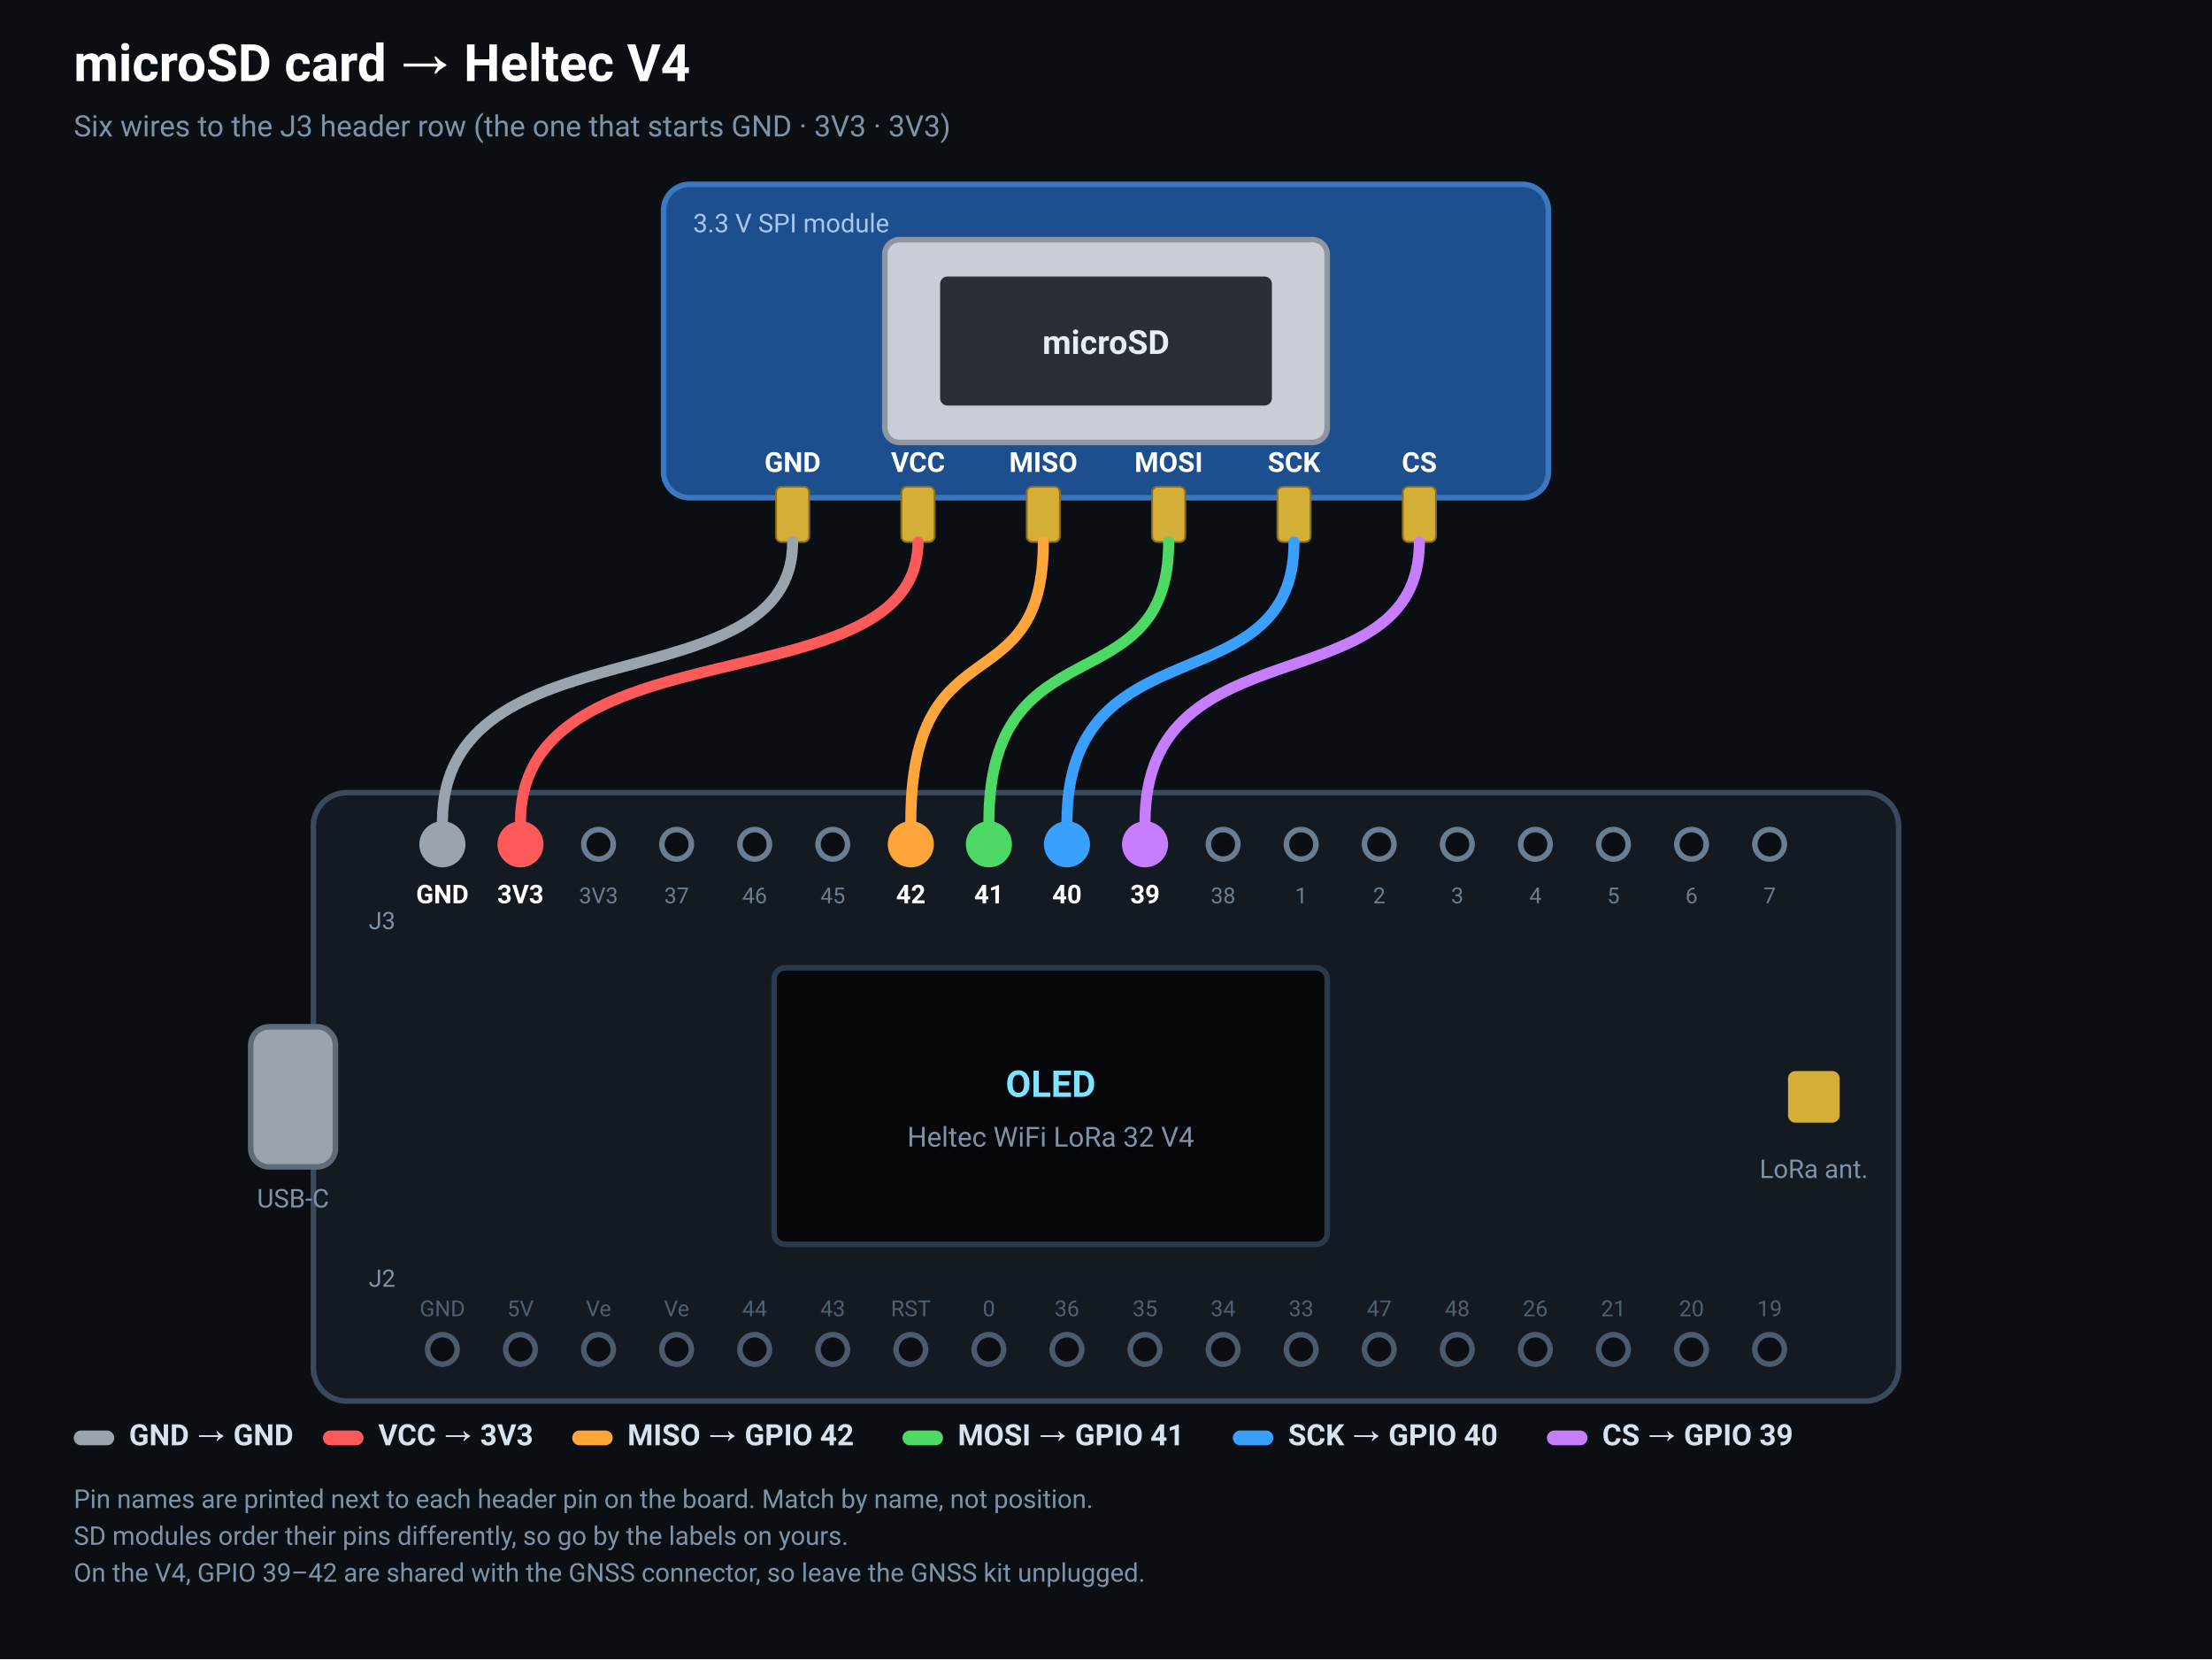
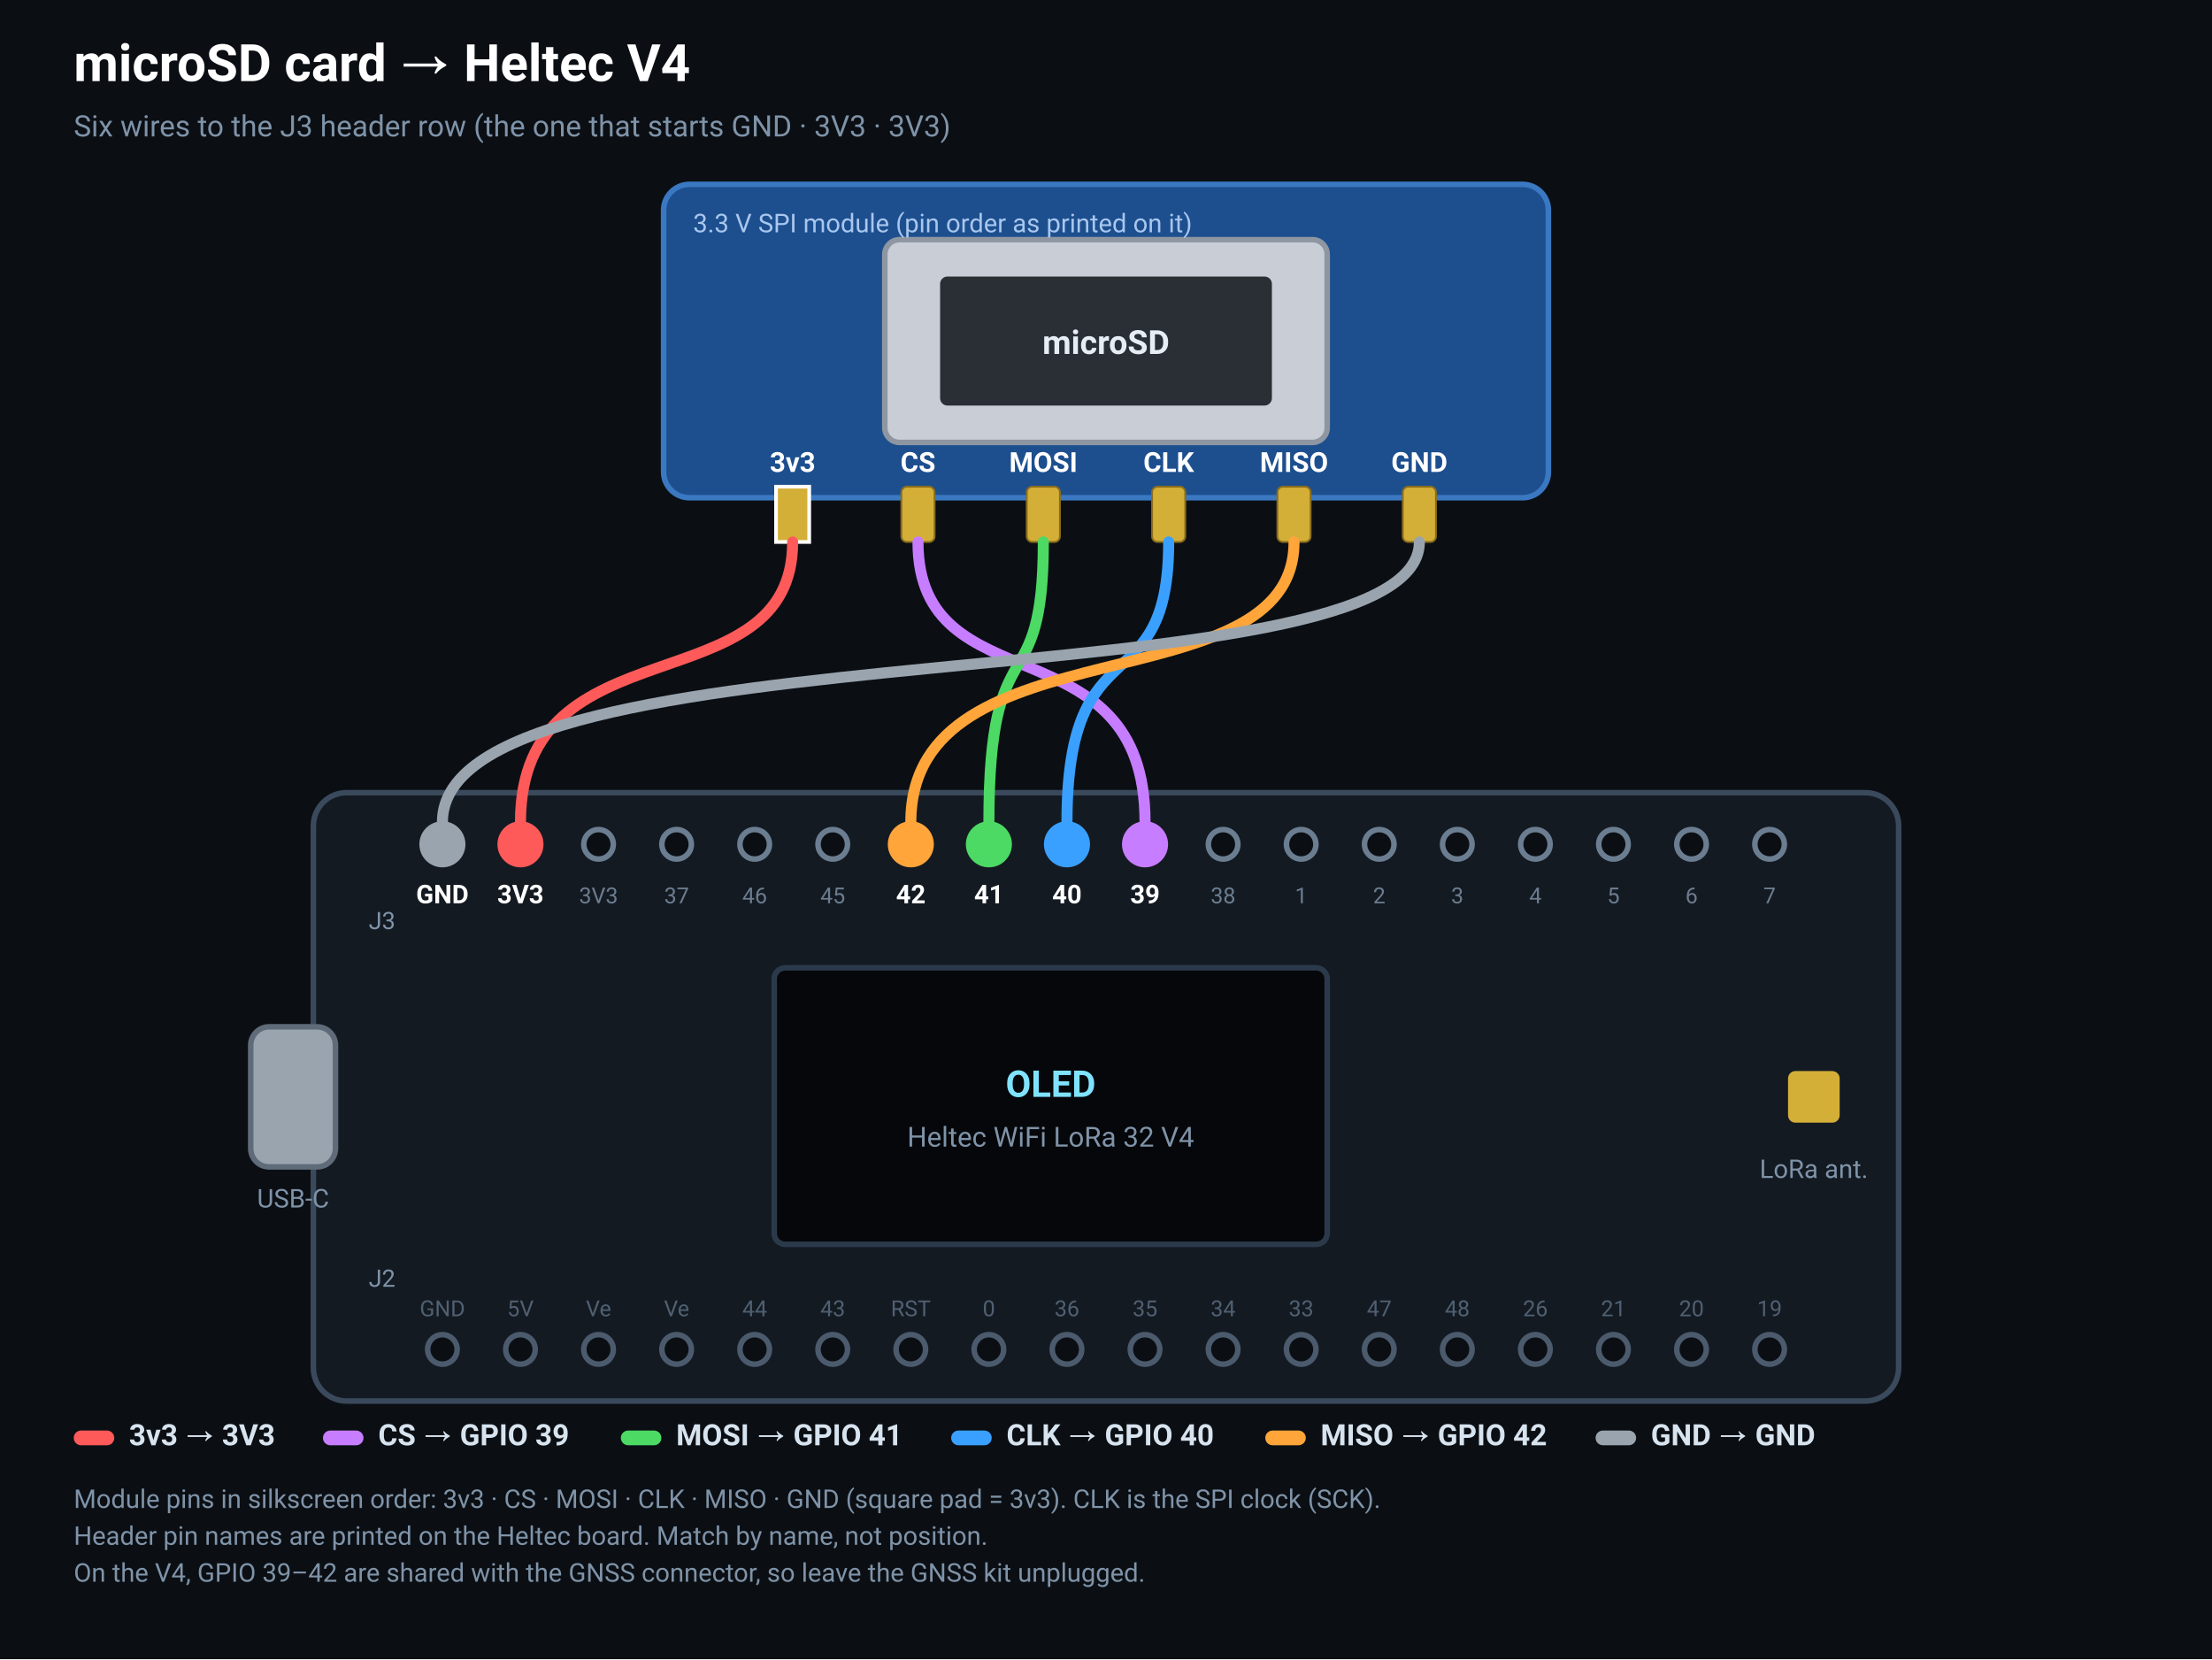
<svg xmlns="http://www.w3.org/2000/svg" width="1200" height="900" viewBox="0 0 1200 900" font-family="Segoe UI,Roboto,Helvetica,Arial,sans-serif">
  <rect width="1200" height="900" fill="#0b0f14" />
  <text x="40" y="44" fill="#fff" font-size="28" font-weight="700">microSD card → Heltec V4</text>
  <text x="40" y="74" fill="#7f93a8" font-size="16">Six wires to the J3 header row (the one that starts GND · 3V3 · 3V3)</text>
  <rect x="360" y="100" width="480" height="170" rx="14" fill="#1d4f8f" stroke="#3a78c2" stroke-width="3" />
  <rect x="480" y="130" width="240" height="110" rx="8" fill="#c9ced6" stroke="#8e96a2" stroke-width="3" />
  <rect x="510" y="150" width="180" height="70" rx="4" fill="#2a2f36" />
  <text x="600" y="192" fill="#e6edf5" font-size="18" font-weight="700" text-anchor="middle">microSD</text>
-   <text x="376" y="126" fill="#a9c7ee" font-size="14">3.3 V SPI module</text>
-   <rect x="421" y="264" width="18" height="30" rx="3" fill="#d4af37" stroke="#8a6d1d" />
-   <text x="430" y="256" fill="#fff" font-size="15" font-weight="700" text-anchor="middle">GND</text>
-   <rect x="489" y="264" width="18" height="30" rx="3" fill="#d4af37" stroke="#8a6d1d" />
-   <text x="498" y="256" fill="#fff" font-size="15" font-weight="700" text-anchor="middle">VCC</text>
-   <rect x="557" y="264" width="18" height="30" rx="3" fill="#d4af37" stroke="#8a6d1d" />
-   <text x="566" y="256" fill="#fff" font-size="15" font-weight="700" text-anchor="middle">MISO</text>
-   <rect x="625" y="264" width="18" height="30" rx="3" fill="#d4af37" stroke="#8a6d1d" />
-   <text x="634" y="256" fill="#fff" font-size="15" font-weight="700" text-anchor="middle">MOSI</text>
-   <rect x="693" y="264" width="18" height="30" rx="3" fill="#d4af37" stroke="#8a6d1d" />
-   <text x="702" y="256" fill="#fff" font-size="15" font-weight="700" text-anchor="middle">SCK</text>
-   <rect x="761" y="264" width="18" height="30" rx="3" fill="#d4af37" stroke="#8a6d1d" />
-   <text x="770" y="256" fill="#fff" font-size="15" font-weight="700" text-anchor="middle">CS</text>
+   <text x="376" y="126" fill="#a9c7ee" font-size="14">3.3 V SPI module (pin order as printed on it)</text>
+   <rect x="421" y="264" width="18" height="30" rx="0" fill="#d4af37" stroke="#fff" stroke-width="2" />
+   <text x="430" y="256" fill="#fff" font-size="15" font-weight="700" text-anchor="middle">3v3</text>
+   <rect x="489" y="264" width="18" height="30" rx="3" fill="#d4af37" stroke="#8a6d1d" stroke-width="1" />
+   <text x="498" y="256" fill="#fff" font-size="15" font-weight="700" text-anchor="middle">CS</text>
+   <rect x="557" y="264" width="18" height="30" rx="3" fill="#d4af37" stroke="#8a6d1d" stroke-width="1" />
+   <text x="566" y="256" fill="#fff" font-size="15" font-weight="700" text-anchor="middle">MOSI</text>
+   <rect x="625" y="264" width="18" height="30" rx="3" fill="#d4af37" stroke="#8a6d1d" stroke-width="1" />
+   <text x="634" y="256" fill="#fff" font-size="15" font-weight="700" text-anchor="middle">CLK</text>
+   <rect x="693" y="264" width="18" height="30" rx="3" fill="#d4af37" stroke="#8a6d1d" stroke-width="1" />
+   <text x="702" y="256" fill="#fff" font-size="15" font-weight="700" text-anchor="middle">MISO</text>
+   <rect x="761" y="264" width="18" height="30" rx="3" fill="#d4af37" stroke="#8a6d1d" stroke-width="1" />
+   <text x="770" y="256" fill="#fff" font-size="15" font-weight="700" text-anchor="middle">GND</text>
  <rect x="170" y="430" width="860" height="330" rx="18" fill="#141a22" stroke="#3a4a5c" stroke-width="3" />
  <rect x="136" y="557.0" width="46" height="76" rx="10" fill="#9aa4ae" stroke="#5f6b78" stroke-width="3" />
  <text x="159" y="655.0" fill="#7f93a8" font-size="14" text-anchor="middle">USB-C</text>
  <rect x="970" y="581.0" width="28" height="28" rx="4" fill="#d4af37" />
  <text x="984" y="639.0" fill="#7f93a8" font-size="14" text-anchor="middle">LoRa ant.</text>
  <rect x="420" y="525" width="300" height="150" rx="6" fill="#05070a" stroke="#2b3a4b" stroke-width="3" />
  <text x="570" y="595" fill="#7fe3ff" font-size="20" font-weight="700" text-anchor="middle">OLED</text>
  <text x="570" y="622" fill="#7f93a8" font-size="15" text-anchor="middle">Heltec WiFi LoRa 32 V4</text>
  <text x="200" y="504" fill="#7f93a8" font-size="13">J3</text>
  <text x="200" y="698" fill="#7f93a8" font-size="13">J2</text>
  <circle cx="240.0" cy="458" r="11" fill="#9aa4ae" stroke="#9aa4ae" stroke-width="3" />
  <text x="240.0" y="490" fill="#fff" font-size="14" font-weight="700" text-anchor="middle">GND</text>
  <circle cx="282.353" cy="458" r="11" fill="#ff5a5a" stroke="#ff5a5a" stroke-width="3" />
  <text x="282.353" y="490" fill="#fff" font-size="14" font-weight="700" text-anchor="middle">3V3</text>
  <circle cx="324.706" cy="458" r="8" fill="#0b0f14" stroke="#6b7d90" stroke-width="3" />
  <text x="324.706" y="490" fill="#6b7d90" font-size="12" font-weight="400" text-anchor="middle">3V3</text>
  <circle cx="367.059" cy="458" r="8" fill="#0b0f14" stroke="#6b7d90" stroke-width="3" />
  <text x="367.059" y="490" fill="#6b7d90" font-size="12" font-weight="400" text-anchor="middle">37</text>
  <circle cx="409.412" cy="458" r="8" fill="#0b0f14" stroke="#6b7d90" stroke-width="3" />
  <text x="409.412" y="490" fill="#6b7d90" font-size="12" font-weight="400" text-anchor="middle">46</text>
  <circle cx="451.765" cy="458" r="8" fill="#0b0f14" stroke="#6b7d90" stroke-width="3" />
  <text x="451.765" y="490" fill="#6b7d90" font-size="12" font-weight="400" text-anchor="middle">45</text>
  <circle cx="494.118" cy="458" r="11" fill="#ffa53a" stroke="#ffa53a" stroke-width="3" />
  <text x="494.118" y="490" fill="#fff" font-size="14" font-weight="700" text-anchor="middle">42</text>
  <circle cx="536.471" cy="458" r="11" fill="#4cd964" stroke="#4cd964" stroke-width="3" />
  <text x="536.471" y="490" fill="#fff" font-size="14" font-weight="700" text-anchor="middle">41</text>
  <circle cx="578.824" cy="458" r="11" fill="#3aa0ff" stroke="#3aa0ff" stroke-width="3" />
  <text x="578.824" y="490" fill="#fff" font-size="14" font-weight="700" text-anchor="middle">40</text>
  <circle cx="621.176" cy="458" r="11" fill="#c77dff" stroke="#c77dff" stroke-width="3" />
  <text x="621.176" y="490" fill="#fff" font-size="14" font-weight="700" text-anchor="middle">39</text>
  <circle cx="663.529" cy="458" r="8" fill="#0b0f14" stroke="#6b7d90" stroke-width="3" />
  <text x="663.529" y="490" fill="#6b7d90" font-size="12" font-weight="400" text-anchor="middle">38</text>
  <circle cx="705.882" cy="458" r="8" fill="#0b0f14" stroke="#6b7d90" stroke-width="3" />
  <text x="705.882" y="490" fill="#6b7d90" font-size="12" font-weight="400" text-anchor="middle">1</text>
  <circle cx="748.235" cy="458" r="8" fill="#0b0f14" stroke="#6b7d90" stroke-width="3" />
  <text x="748.235" y="490" fill="#6b7d90" font-size="12" font-weight="400" text-anchor="middle">2</text>
  <circle cx="790.588" cy="458" r="8" fill="#0b0f14" stroke="#6b7d90" stroke-width="3" />
  <text x="790.588" y="490" fill="#6b7d90" font-size="12" font-weight="400" text-anchor="middle">3</text>
  <circle cx="832.941" cy="458" r="8" fill="#0b0f14" stroke="#6b7d90" stroke-width="3" />
  <text x="832.941" y="490" fill="#6b7d90" font-size="12" font-weight="400" text-anchor="middle">4</text>
  <circle cx="875.294" cy="458" r="8" fill="#0b0f14" stroke="#6b7d90" stroke-width="3" />
  <text x="875.294" y="490" fill="#6b7d90" font-size="12" font-weight="400" text-anchor="middle">5</text>
  <circle cx="917.647" cy="458" r="8" fill="#0b0f14" stroke="#6b7d90" stroke-width="3" />
  <text x="917.647" y="490" fill="#6b7d90" font-size="12" font-weight="400" text-anchor="middle">6</text>
  <circle cx="960.0" cy="458" r="8" fill="#0b0f14" stroke="#6b7d90" stroke-width="3" />
  <text x="960.0" y="490" fill="#6b7d90" font-size="12" font-weight="400" text-anchor="middle">7</text>
  <circle cx="240.0" cy="732" r="8" fill="#0b0f14" stroke="#4b5b6d" stroke-width="3" />
  <text x="240.0" y="714" fill="#4f6072" font-size="12" text-anchor="middle">GND</text>
  <circle cx="282.353" cy="732" r="8" fill="#0b0f14" stroke="#4b5b6d" stroke-width="3" />
  <text x="282.353" y="714" fill="#4f6072" font-size="12" text-anchor="middle">5V</text>
  <circle cx="324.706" cy="732" r="8" fill="#0b0f14" stroke="#4b5b6d" stroke-width="3" />
  <text x="324.706" y="714" fill="#4f6072" font-size="12" text-anchor="middle">Ve</text>
  <circle cx="367.059" cy="732" r="8" fill="#0b0f14" stroke="#4b5b6d" stroke-width="3" />
  <text x="367.059" y="714" fill="#4f6072" font-size="12" text-anchor="middle">Ve</text>
  <circle cx="409.412" cy="732" r="8" fill="#0b0f14" stroke="#4b5b6d" stroke-width="3" />
  <text x="409.412" y="714" fill="#4f6072" font-size="12" text-anchor="middle">44</text>
  <circle cx="451.765" cy="732" r="8" fill="#0b0f14" stroke="#4b5b6d" stroke-width="3" />
  <text x="451.765" y="714" fill="#4f6072" font-size="12" text-anchor="middle">43</text>
  <circle cx="494.118" cy="732" r="8" fill="#0b0f14" stroke="#4b5b6d" stroke-width="3" />
  <text x="494.118" y="714" fill="#4f6072" font-size="12" text-anchor="middle">RST</text>
  <circle cx="536.471" cy="732" r="8" fill="#0b0f14" stroke="#4b5b6d" stroke-width="3" />
  <text x="536.471" y="714" fill="#4f6072" font-size="12" text-anchor="middle">0</text>
  <circle cx="578.824" cy="732" r="8" fill="#0b0f14" stroke="#4b5b6d" stroke-width="3" />
  <text x="578.824" y="714" fill="#4f6072" font-size="12" text-anchor="middle">36</text>
  <circle cx="621.176" cy="732" r="8" fill="#0b0f14" stroke="#4b5b6d" stroke-width="3" />
  <text x="621.176" y="714" fill="#4f6072" font-size="12" text-anchor="middle">35</text>
  <circle cx="663.529" cy="732" r="8" fill="#0b0f14" stroke="#4b5b6d" stroke-width="3" />
  <text x="663.529" y="714" fill="#4f6072" font-size="12" text-anchor="middle">34</text>
  <circle cx="705.882" cy="732" r="8" fill="#0b0f14" stroke="#4b5b6d" stroke-width="3" />
  <text x="705.882" y="714" fill="#4f6072" font-size="12" text-anchor="middle">33</text>
  <circle cx="748.235" cy="732" r="8" fill="#0b0f14" stroke="#4b5b6d" stroke-width="3" />
  <text x="748.235" y="714" fill="#4f6072" font-size="12" text-anchor="middle">47</text>
  <circle cx="790.588" cy="732" r="8" fill="#0b0f14" stroke="#4b5b6d" stroke-width="3" />
  <text x="790.588" y="714" fill="#4f6072" font-size="12" text-anchor="middle">48</text>
  <circle cx="832.941" cy="732" r="8" fill="#0b0f14" stroke="#4b5b6d" stroke-width="3" />
  <text x="832.941" y="714" fill="#4f6072" font-size="12" text-anchor="middle">26</text>
  <circle cx="875.294" cy="732" r="8" fill="#0b0f14" stroke="#4b5b6d" stroke-width="3" />
  <text x="875.294" y="714" fill="#4f6072" font-size="12" text-anchor="middle">21</text>
  <circle cx="917.647" cy="732" r="8" fill="#0b0f14" stroke="#4b5b6d" stroke-width="3" />
  <text x="917.647" y="714" fill="#4f6072" font-size="12" text-anchor="middle">20</text>
  <circle cx="960.0" cy="732" r="8" fill="#0b0f14" stroke="#4b5b6d" stroke-width="3" />
  <text x="960.0" y="714" fill="#4f6072" font-size="12" text-anchor="middle">19</text>
-   <path d="M430,294 C430,384 240.0,336 240.0,446" fill="none" stroke="#9aa4ae" stroke-width="6" stroke-linecap="round" />
-   <path d="M498,294 C498,384 282.353,336 282.353,446" fill="none" stroke="#ff5a5a" stroke-width="6" stroke-linecap="round" />
-   <path d="M566,294 C566,384 494.118,336 494.118,446" fill="none" stroke="#ffa53a" stroke-width="6" stroke-linecap="round" />
-   <path d="M634,294 C634,384 536.471,336 536.471,446" fill="none" stroke="#4cd964" stroke-width="6" stroke-linecap="round" />
-   <path d="M702,294 C702,384 578.824,336 578.824,446" fill="none" stroke="#3aa0ff" stroke-width="6" stroke-linecap="round" />
-   <path d="M770,294 C770,384 621.176,336 621.176,446" fill="none" stroke="#c77dff" stroke-width="6" stroke-linecap="round" />
-   <rect x="40" y="776" width="22" height="8" rx="4" fill="#9aa4ae" />
-   <text x="70" y="784" fill="#d7e3ee" font-size="16" font-weight="600">GND → GND</text>
-   <rect x="175.2" y="776" width="22" height="8" rx="4" fill="#ff5a5a" />
-   <text x="205.2" y="784" fill="#d7e3ee" font-size="16" font-weight="600">VCC → 3V3</text>
-   <rect x="310.4" y="776" width="22" height="8" rx="4" fill="#ffa53a" />
-   <text x="340.4" y="784" fill="#d7e3ee" font-size="16" font-weight="600">MISO → GPIO 42</text>
-   <rect x="489.6" y="776" width="22" height="8" rx="4" fill="#4cd964" />
-   <text x="519.6" y="784" fill="#d7e3ee" font-size="16" font-weight="600">MOSI → GPIO 41</text>
-   <rect x="668.8" y="776" width="22" height="8" rx="4" fill="#3aa0ff" />
-   <text x="698.8" y="784" fill="#d7e3ee" font-size="16" font-weight="600">SCK → GPIO 40</text>
-   <rect x="839.2" y="776" width="22" height="8" rx="4" fill="#c77dff" />
-   <text x="869.2" y="784" fill="#d7e3ee" font-size="16" font-weight="600">CS → GPIO 39</text>
-   <text x="40" y="818" fill="#7f93a8" font-size="14">Pin names are printed next to each header pin on the board. Match by name, not position.</text>
-   <text x="40" y="838" fill="#7f93a8" font-size="14">SD modules order their pins differently, so go by the labels on yours.</text>
+   <path d="M430,294 C430,384 282.353,336 282.353,446" fill="none" stroke="#ff5a5a" stroke-width="6" stroke-linecap="round" />
+   <path d="M498,294 C498,384 621.176,336 621.176,446" fill="none" stroke="#c77dff" stroke-width="6" stroke-linecap="round" />
+   <path d="M566,294 C566,384 536.471,336 536.471,446" fill="none" stroke="#4cd964" stroke-width="6" stroke-linecap="round" />
+   <path d="M634,294 C634,384 578.824,336 578.824,446" fill="none" stroke="#3aa0ff" stroke-width="6" stroke-linecap="round" />
+   <path d="M702,294 C702,384 494.118,336 494.118,446" fill="none" stroke="#ffa53a" stroke-width="6" stroke-linecap="round" />
+   <path d="M770,294 C770,384 240.0,336 240.0,446" fill="none" stroke="#9aa4ae" stroke-width="6" stroke-linecap="round" />
+   <rect x="40" y="776" width="22" height="8" rx="4" fill="#ff5a5a" />
+   <text x="70" y="784" fill="#d7e3ee" font-size="16" font-weight="600">3v3 → 3V3</text>
+   <rect x="175.2" y="776" width="22" height="8" rx="4" fill="#c77dff" />
+   <text x="205.2" y="784" fill="#d7e3ee" font-size="16" font-weight="600">CS → GPIO 39</text>
+   <rect x="336.8" y="776" width="22" height="8" rx="4" fill="#4cd964" />
+   <text x="366.8" y="784" fill="#d7e3ee" font-size="16" font-weight="600">MOSI → GPIO 41</text>
+   <rect x="516.0" y="776" width="22" height="8" rx="4" fill="#3aa0ff" />
+   <text x="546.0" y="784" fill="#d7e3ee" font-size="16" font-weight="600">CLK → GPIO 40</text>
+   <rect x="686.4" y="776" width="22" height="8" rx="4" fill="#ffa53a" />
+   <text x="716.4" y="784" fill="#d7e3ee" font-size="16" font-weight="600">MISO → GPIO 42</text>
+   <rect x="865.6" y="776" width="22" height="8" rx="4" fill="#9aa4ae" />
+   <text x="895.6" y="784" fill="#d7e3ee" font-size="16" font-weight="600">GND → GND</text>
+   <text x="40" y="818" fill="#7f93a8" font-size="14">Module pins in silkscreen order: 3v3 · CS · MOSI · CLK · MISO · GND (square pad = 3v3). CLK is the SPI clock (SCK).</text>
+   <text x="40" y="838" fill="#7f93a8" font-size="14">Header pin names are printed on the Heltec board. Match by name, not position.</text>
  <text x="40" y="858" fill="#7f93a8" font-size="14">On the V4, GPIO 39–42 are shared with the GNSS connector, so leave the GNSS kit unplugged.</text>
</svg>
